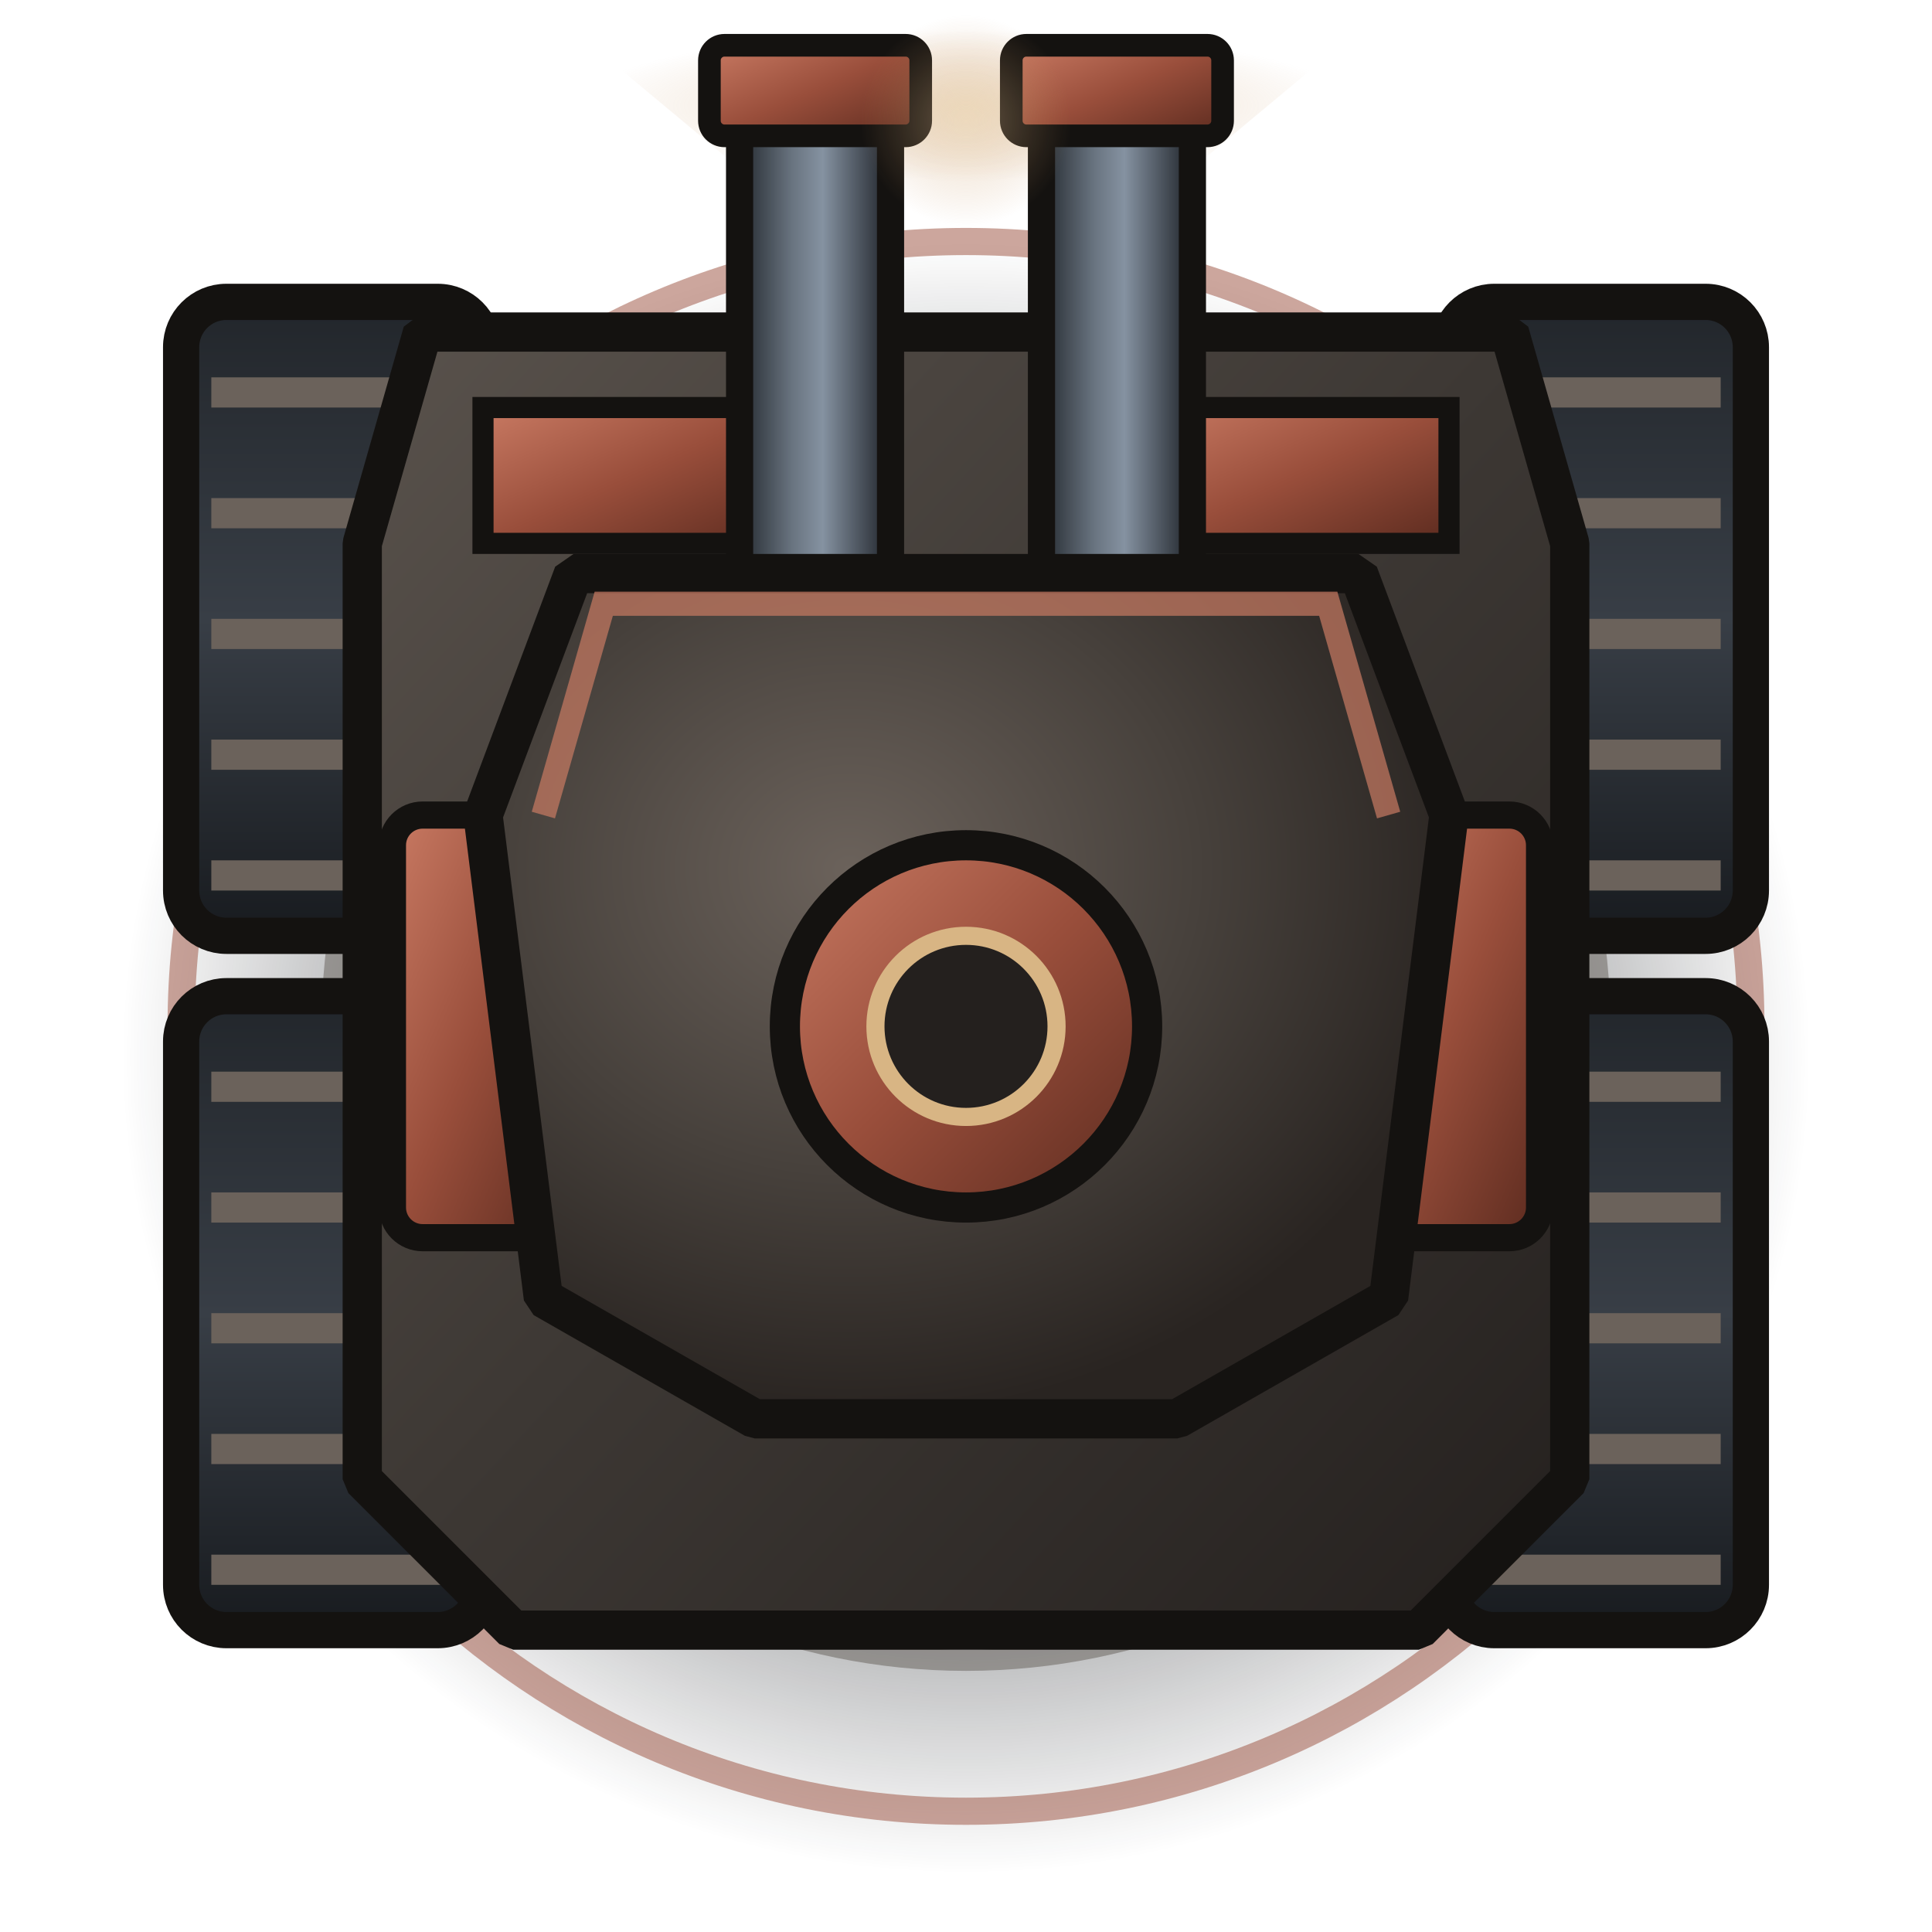
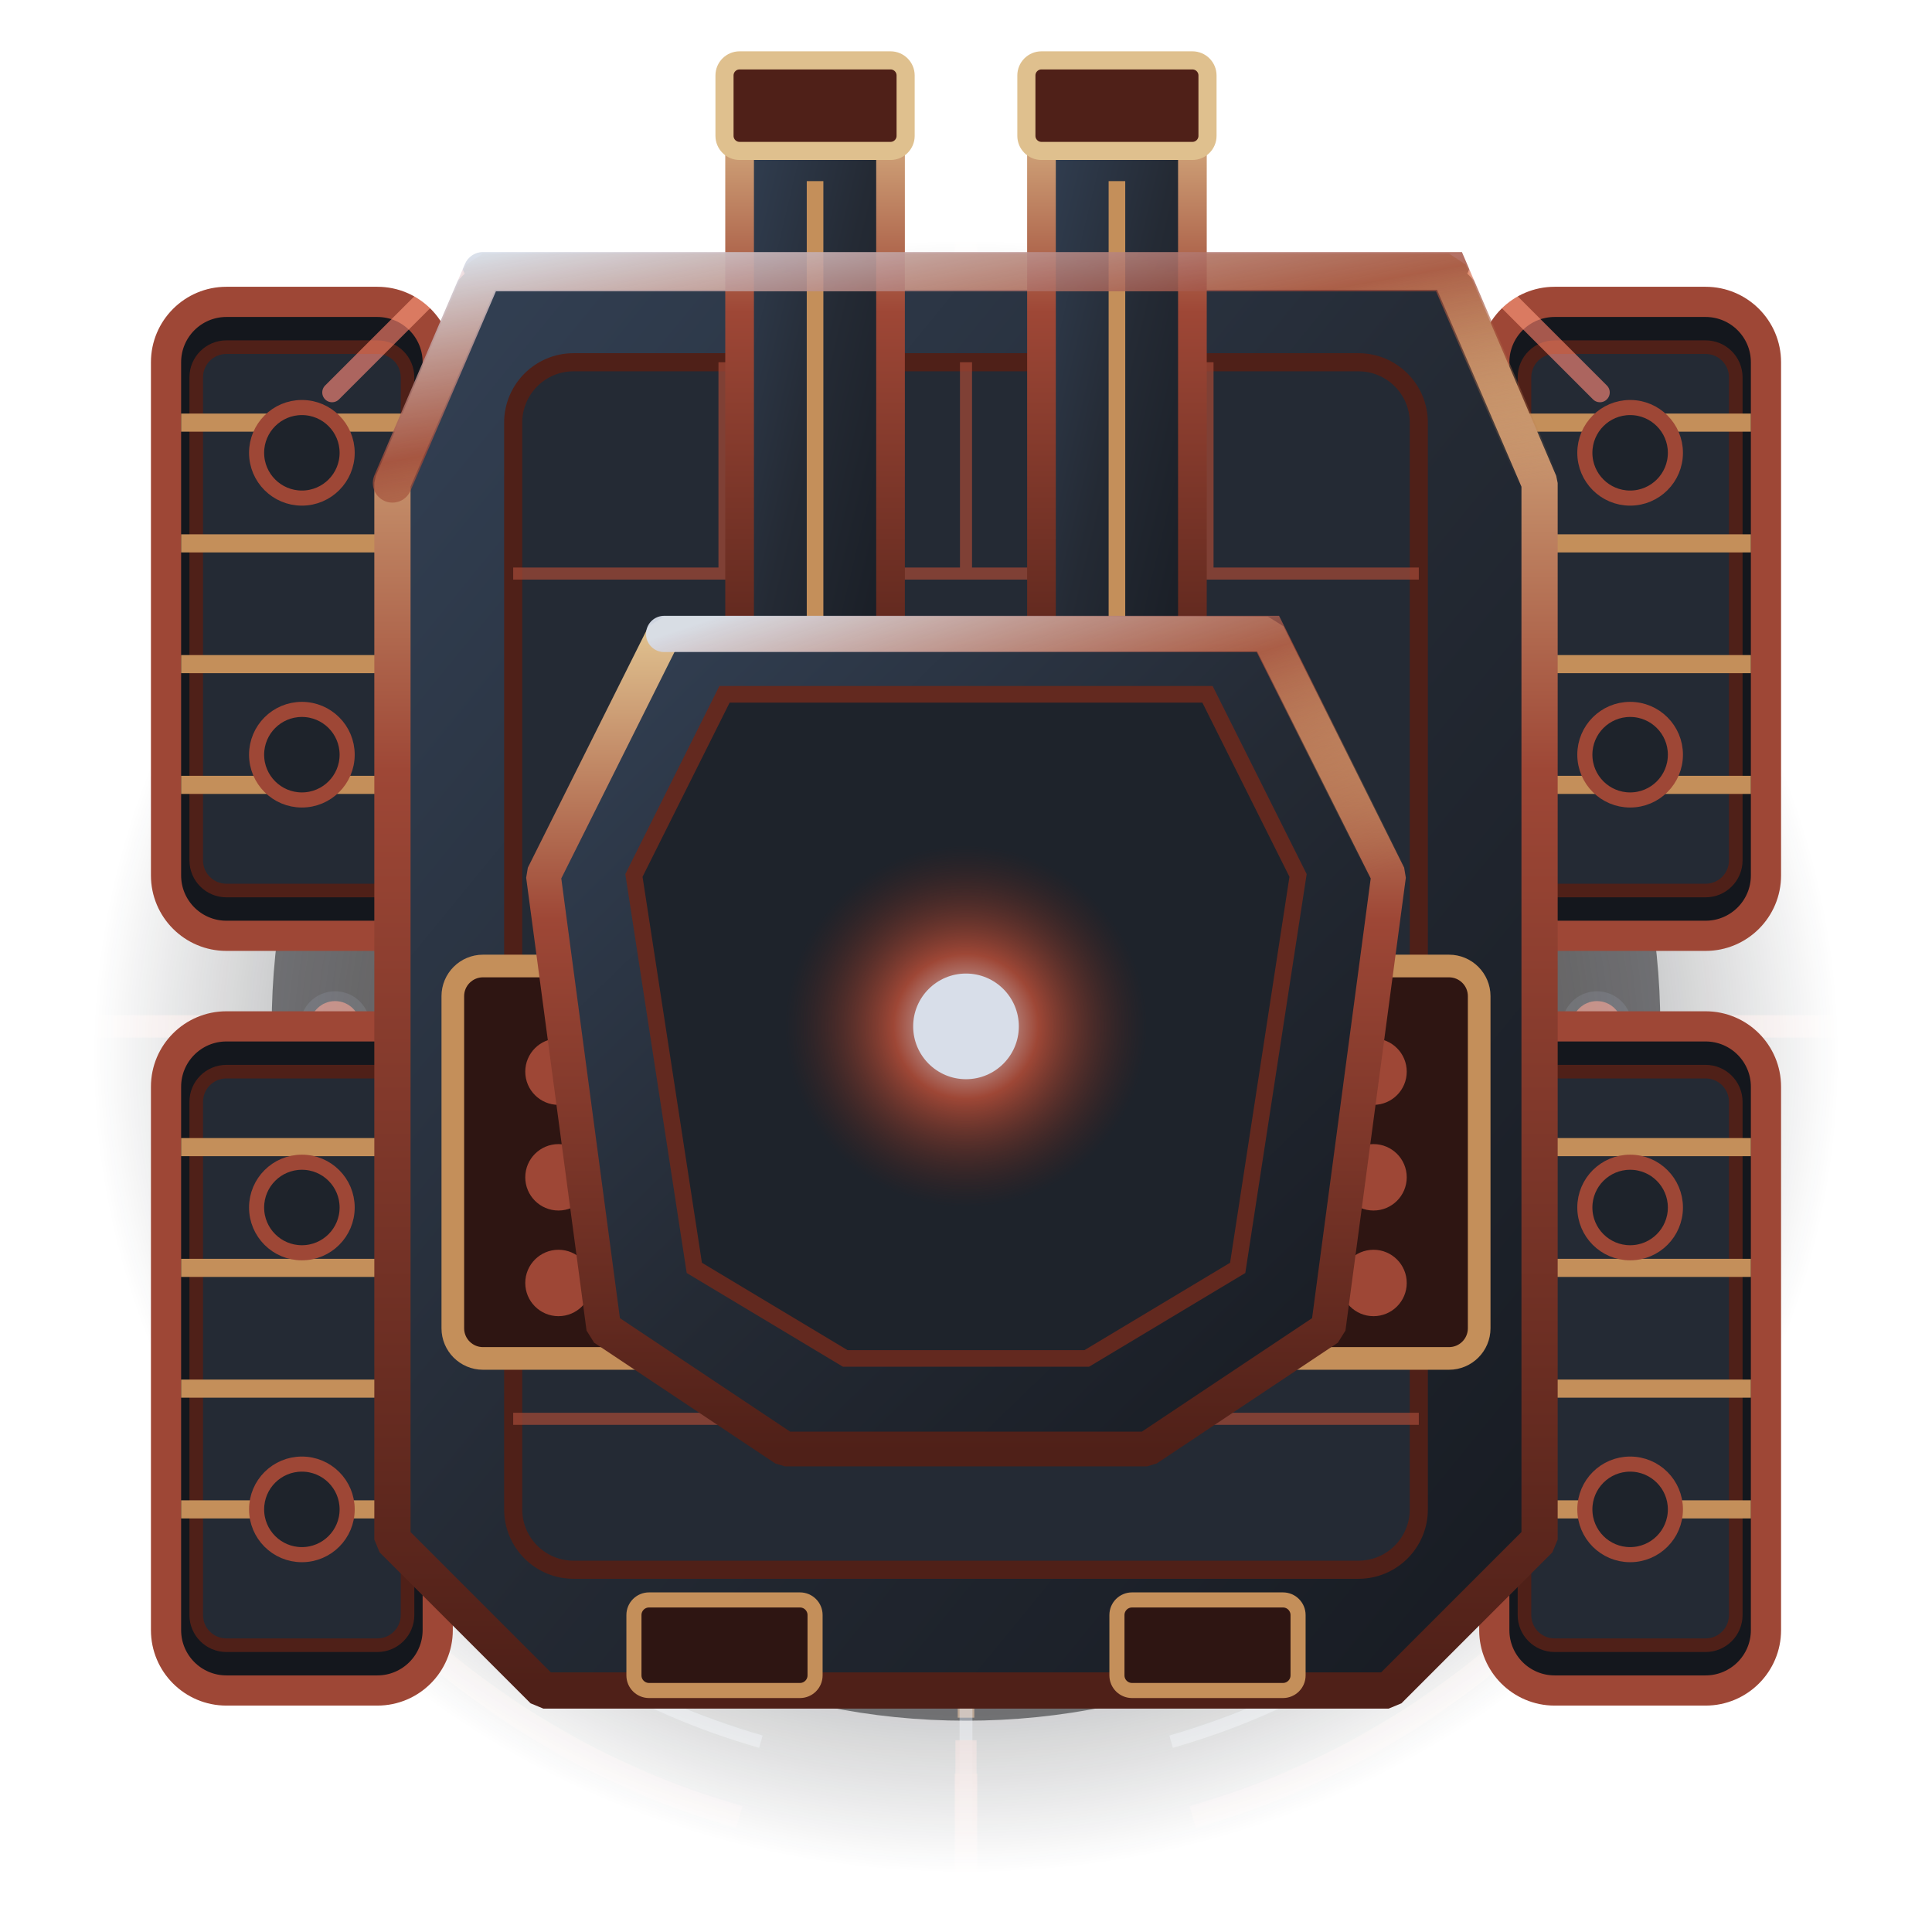
- <svg xmlns="http://www.w3.org/2000/svg" viewBox="0 0 128 128" width="128" height="128">
+ <svg xmlns="http://www.w3.org/2000/svg" viewBox="0 0 128 128" fill="none" data-rig-id="enemy-mammoth-rig" data-root-anchor="64,68" data-has-aura="true">
  <defs>
-     <radialGradient id="tb-shadow" cx="50%" cy="50%" r="50%">
-       <stop offset="0%" stop-color="#0b0d10" stop-opacity="0.72" />
-       <stop offset="68%" stop-color="#111419" stop-opacity="0.32" />
-       <stop offset="100%" stop-color="#111419" stop-opacity="0" />
+     <radialGradient id="mm-shadow-grad" cx="50%" cy="50%" r="50%">
+       <stop offset="0%" stop-color="#12151a" stop-opacity="0.78" />
+       <stop offset="65%" stop-color="#171b22" stop-opacity="0.38" />
+       <stop offset="100%" stop-color="#171b22" stop-opacity="0" />
    </radialGradient>
-     <linearGradient id="blued-hull" x1="0" y1="0" x2="1" y2="1">
-       <stop offset="0%" stop-color="#5c6878" />
-       <stop offset="45%" stop-color="#3f4854" />
-       <stop offset="100%" stop-color="#252b33" />
+     <radialGradient id="mm-aura-field" cx="50%" cy="50%" r="50%">
+       <stop offset="0%" stop-color="#9e4736" stop-opacity="0.32" />
+       <stop offset="58%" stop-color="#c48f5a" stop-opacity="0.14" />
+       <stop offset="100%" stop-color="#171b22" stop-opacity="0" />
+     </radialGradient>
+     <linearGradient id="mm-hull-obsidian" x1="0%" y1="0%" x2="100%" y2="100%">
+       <stop offset="0%" stop-color="#334155" />
+       <stop offset="50%" stop-color="#242a34" />
+       <stop offset="100%" stop-color="#171b22" />
    </linearGradient>
-     <radialGradient id="blued-turret" cx="38%" cy="35%" r="65%">
-       <stop offset="0%" stop-color="#6e7c8f" />
-       <stop offset="55%" stop-color="#444e5c" />
-       <stop offset="100%" stop-color="#262c35" />
-     </radialGradient>
-     <linearGradient id="tungsten-plate" x1="0" y1="0" x2="1" y2="1">
-       <stop offset="0%" stop-color="#738294" />
-       <stop offset="50%" stop-color="#4e5968" />
-       <stop offset="100%" stop-color="#2c333d" />
+     <linearGradient id="mm-crimson-edge" x1="0%" y1="0%" x2="0%" y2="100%">
+       <stop offset="0%" stop-color="#dfc08e" />
+       <stop offset="35%" stop-color="#9e4736" />
+       <stop offset="100%" stop-color="#4f2018" />
    </linearGradient>
-     <linearGradient id="enemy-cast-hull" x1="0" y1="0" x2="1" y2="1">
-       <stop offset="0%" stop-color="#59524c" />
-       <stop offset="48%" stop-color="#3d3834" />
-       <stop offset="100%" stop-color="#24201e" />
+     <linearGradient id="mm-rim-glow" x1="0%" y1="0%" x2="100%" y2="100%">
+       <stop offset="0%" stop-color="#d8dee9" stop-opacity="0.95" />
+       <stop offset="45%" stop-color="#9e4736" stop-opacity="0.8" />
+       <stop offset="100%" stop-color="#c48f5a" stop-opacity="0" />
    </linearGradient>
-     <radialGradient id="enemy-cast-turret" cx="38%" cy="35%" r="65%">
-       <stop offset="0%" stop-color="#6b625b" />
-       <stop offset="55%" stop-color="#47413c" />
-       <stop offset="100%" stop-color="#292421" />
-     </radialGradient>
-     <linearGradient id="steel-barrel" x1="0" y1="0" x2="1" y2="0">
-       <stop offset="0%" stop-color="#23282e" />
-       <stop offset="35%" stop-color="#697480" />
-       <stop offset="55%" stop-color="#8592a1" />
-       <stop offset="100%" stop-color="#1e2228" />
-     </linearGradient>
-     <linearGradient id="steel-tread" x1="0" y1="0" x2="0" y2="1">
-       <stop offset="0%" stop-color="#22262b" />
-       <stop offset="50%" stop-color="#383e46" />
-       <stop offset="100%" stop-color="#181b1f" />
-     </linearGradient>
-     <linearGradient id="brass-trim" x1="0" y1="0" x2="1" y2="1">
-       <stop offset="0%" stop-color="#d8b584" />
-       <stop offset="50%" stop-color="#b0804c" />
-       <stop offset="100%" stop-color="#634524" />
-     </linearGradient>
-     <linearGradient id="primer-trim" x1="0" y1="0" x2="1" y2="1">
-       <stop offset="0%" stop-color="#c97a63" />
-       <stop offset="50%" stop-color="#994e3b" />
-       <stop offset="100%" stop-color="#5c2b1f" />
-     </linearGradient>
-     <radialGradient id="warm-muzzle" cx="50%" cy="50%" r="50%">
-       <stop offset="0%" stop-color="#e3c598" stop-opacity="0.42" />
-       <stop offset="100%" stop-color="#c48f5a" stop-opacity="0" />
+     <radialGradient id="mm-core-glow" cx="50%" cy="50%" r="50%">
+       <stop offset="0%" stop-color="#d8dee9" />
+       <stop offset="40%" stop-color="#9e4736" />
+       <stop offset="100%" stop-color="#4f2018" stop-opacity="0" />
    </radialGradient>
  </defs>
-   <g id="part-shadow-cast" data-pivot="64,70" data-blend="multiply">
-     <ellipse cx="64" cy="70" rx="56" ry="54" fill="url(#tb-shadow)" />
+   <g id="part-shadow-cast" data-pivot="64,70" data-parent="root" data-z-index="1" data-blend="multiply" style="mix-blend-mode: multiply">
+     <ellipse cx="64" cy="70" rx="58" ry="54" fill="url(#mm-shadow-grad)" />
+     <ellipse cx="64" cy="68" rx="46" ry="46" fill="#12151a" fill-opacity="0.52" />
  </g>
-   <g id="part-aura-ring-outer" data-pivot="64,68" data-blend="normal">
-     <circle cx="64" cy="68" r="52" fill="none" stroke="#994e3b" stroke-width="1.8" opacity="0.5" />
+   <g id="part-aura-ring-outer" data-pivot="64,68" data-parent="root" data-z-index="4" data-blend="screen" data-motion="spin-cw" style="mix-blend-mode: screen">
+     <circle cx="64" cy="68" r="58" fill="url(#mm-aura-field)" />
+     <path fill="none" stroke="#9e4736" stroke-width="1.5" stroke-opacity="0.72" d="M116.39,83.02 A54.5,54.5 0 0,1 79.02,120.39 M48.98,120.39 A54.5,54.5 0 0,1 11.61,83.02 M11.61,52.98 A54.5,54.5 0 0,1 48.98,15.61 M79.02,15.61 A54.5,54.5 0 0,1 116.39,52.98 M64,9.5 L64,18.5 M64,117.5 L64,126.5 M5.5,68 L14.5,68 M113.5,68 L122.5,68" stroke-linejoin="bevel" />
+     <path fill="none" stroke="#8695ab" stroke-width="0.85" stroke-opacity="0.58" d="M111.39,81.59 A49.3,49.3 0 0,1 77.59,115.39 M50.41,115.39 A49.3,49.3 0 0,1 16.61,81.59 M16.61,54.41 A49.3,49.3 0 0,1 50.41,20.61 M77.59,20.61 A49.3,49.3 0 0,1 111.39,54.41 M64,14.7 L64,23.7 M64,112.3 L64,121.3 M10.7,68 L19.7,68 M108.3,68 L117.3,68" stroke-linejoin="bevel" />
+     <line x1="111.3" y1="68" x2="120.5" y2="68" stroke="#9e4736" stroke-width="1.4" stroke-opacity="0.8" />
+     <line x1="97.4" y1="101.4" x2="104" y2="108" stroke="#c48f5a" stroke-width="1.4" stroke-opacity="0.8" />
+     <line x1="64" y1="115.3" x2="64" y2="124.5" stroke="#9e4736" stroke-width="1.4" stroke-opacity="0.8" />
+     <line x1="30.6" y1="101.4" x2="24" y2="108" stroke="#c48f5a" stroke-width="1.4" stroke-opacity="0.8" />
+     <line x1="16.7" y1="68" x2="7.5" y2="68" stroke="#9e4736" stroke-width="1.4" stroke-opacity="0.8" />
+     <line x1="30.6" y1="34.6" x2="24" y2="28" stroke="#c48f5a" stroke-width="1.4" stroke-opacity="0.8" />
+     <line x1="64" y1="20.7" x2="64" y2="11.5" stroke="#9e4736" stroke-width="1.4" stroke-opacity="0.8" />
+     <line x1="97.4" y1="34.6" x2="104" y2="28" stroke="#c48f5a" stroke-width="1.4" stroke-opacity="0.8" />
+     <rect x="100.3" y="104.3" width="4.4" height="4.4" fill="#c48f5a" stroke="#12151a" stroke-width="0.7" />
+     <rect x="23.3" y="104.3" width="4.4" height="4.4" fill="#c48f5a" stroke="#12151a" stroke-width="0.7" />
+     <rect x="23.3" y="27.3" width="4.4" height="4.4" fill="#c48f5a" stroke="#12151a" stroke-width="0.7" />
+     <rect x="100.3" y="27.3" width="4.4" height="4.4" fill="#c48f5a" stroke="#12151a" stroke-width="0.7" />
  </g>
-   <g id="part-aura-ring-inner" data-pivot="64,68" data-blend="normal">
-     <circle cx="64" cy="68" r="42" fill="none" stroke="#59524c" stroke-width="1.4" opacity="0.45" />
+   <g id="part-aura-ring-inner" data-pivot="64,68" data-parent="root" data-z-index="5" data-blend="screen" data-motion="spin-ccw" style="mix-blend-mode: screen">
+     <path fill="none" stroke="#c48f5a" stroke-width="1.1" stroke-opacity="0.68" d="M104.18,79.52 A41.8,41.8 0 0,1 75.52,108.18 M52.48,108.18 A41.8,41.8 0 0,1 23.82,79.52 M23.82,56.48 A41.8,41.8 0 0,1 52.48,27.82 M75.52,27.82 A41.8,41.8 0 0,1 104.18,56.48 M64,22.2 L64,31.2 M64,104.8 L64,113.8 M18.2,68 L27.2,68 M100.8,68 L109.8,68" stroke-linejoin="bevel" />
+     <circle cx="105.8" cy="68" r="2.0" fill="#9e4736" stroke="#12151a" stroke-width="0.65" />
+     <circle cx="84.9" cy="104.2" r="2.0" fill="#9e4736" stroke="#12151a" stroke-width="0.65" />
+     <circle cx="43.1" cy="104.2" r="2.0" fill="#9e4736" stroke="#12151a" stroke-width="0.65" />
+     <circle cx="22.2" cy="68" r="2.0" fill="#9e4736" stroke="#12151a" stroke-width="0.65" />
+     <circle cx="43.1" cy="31.8" r="2.0" fill="#9e4736" stroke="#12151a" stroke-width="0.65" />
+     <circle cx="84.9" cy="31.8" r="2.0" fill="#9e4736" stroke="#12151a" stroke-width="0.65" />
  </g>
-   <g id="part-light-cone-main" data-pivot="64,46" data-blend="screen">
-     <polygon points="50,12 38,2 90,2 78,12" fill="url(#warm-muzzle)" />
+   <g id="part-light-cone-main" data-pivot="64,48" data-parent="part-turret-body" data-z-index="8" data-blend="screen" style="mix-blend-mode: screen">
+     <polygon points="64,48 34,4 94,4" fill="url(#mm-aura-field)" opacity="0.65" />
+     <line x1="54" y1="46" x2="46" y2="4" stroke="#9e4736" stroke-width="0.8" />
+     <line x1="74" y1="46" x2="82" y2="4" stroke="#9e4736" stroke-width="0.8" />
  </g>
-   <g id="part-track-front-L" data-pivot="22,42" data-blend="normal">
-     <rect x="12" y="20" width="20" height="42" rx="3" fill="url(#steel-tread)" stroke="#141210" stroke-width="2.4" />
-     <path d="M14,26 H30 M14,34 H30 M14,42 H30 M14,50 H30 M14,58 H30" stroke="#6b625b" stroke-width="2" />
+   <g id="part-track-front-L" data-pivot="20,42" data-parent="part-hull-chassis" data-z-index="14" data-blend="normal" data-motion="scroll-uv-left">
+     <rect x="11" y="20" width="18" height="42" rx="4" fill="#14171d" stroke="#9e4736" stroke-width="2.0" />
+     <rect x="13" y="23" width="14" height="36" rx="2" fill="#242a34" stroke="#4f2018" stroke-width="0.9" />
+     <path d="M12 28 H28 M12 36 H28 M12 44 H28 M12 52 H28" stroke="#c48f5a" stroke-width="1.2" />
+     <circle cx="20" cy="30" r="3" fill="#1e232b" stroke="#9e4736" stroke-width="1.0" />
+     <circle cx="20" cy="50" r="3" fill="#1e232b" stroke="#9e4736" stroke-width="1.0" />
  </g>
-   <g id="part-track-front-R" data-pivot="106,42" data-blend="normal">
-     <rect x="96" y="20" width="20" height="42" rx="3" fill="url(#steel-tread)" stroke="#141210" stroke-width="2.4" />
-     <path d="M98,26 H114 M98,34 H114 M98,42 H114 M98,50 H114 M98,58 H114" stroke="#6b625b" stroke-width="2" />
+   <g id="part-track-front-R" data-pivot="108,42" data-parent="part-hull-chassis" data-z-index="14" data-blend="normal" data-motion="scroll-uv-right">
+     <rect x="99" y="20" width="18" height="42" rx="4" fill="#14171d" stroke="#9e4736" stroke-width="2.0" />
+     <rect x="101" y="23" width="14" height="36" rx="2" fill="#242a34" stroke="#4f2018" stroke-width="0.9" />
+     <path d="M100 28 H116 M100 36 H116 M100 44 H116 M100 52 H116" stroke="#c48f5a" stroke-width="1.2" />
+     <circle cx="108" cy="30" r="3" fill="#1e232b" stroke="#9e4736" stroke-width="1.0" />
+     <circle cx="108" cy="50" r="3" fill="#1e232b" stroke="#9e4736" stroke-width="1.0" />
  </g>
-   <g id="part-track-rear-L" data-pivot="22,86" data-blend="normal">
-     <rect x="12" y="66" width="20" height="42" rx="3" fill="url(#steel-tread)" stroke="#141210" stroke-width="2.4" />
-     <path d="M14,72 H30 M14,80 H30 M14,88 H30 M14,96 H30 M14,104 H30" stroke="#6b625b" stroke-width="2" />
+   <g id="part-track-rear-L" data-pivot="20,90" data-parent="part-hull-chassis" data-z-index="15" data-blend="normal" data-motion="scroll-uv-left">
+     <rect x="11" y="68" width="18" height="44" rx="4" fill="#14171d" stroke="#9e4736" stroke-width="2.0" />
+     <rect x="13" y="71" width="14" height="38" rx="2" fill="#242a34" stroke="#4f2018" stroke-width="0.9" />
+     <path d="M12 76 H28 M12 84 H28 M12 92 H28 M12 100 H28" stroke="#c48f5a" stroke-width="1.2" />
+     <circle cx="20" cy="80" r="3" fill="#1e232b" stroke="#9e4736" stroke-width="1.0" />
+     <circle cx="20" cy="100" r="3" fill="#1e232b" stroke="#9e4736" stroke-width="1.0" />
  </g>
-   <g id="part-track-rear-R" data-pivot="106,86" data-blend="normal">
-     <rect x="96" y="66" width="20" height="42" rx="3" fill="url(#steel-tread)" stroke="#141210" stroke-width="2.4" />
-     <path d="M98,72 H114 M98,80 H114 M98,88 H114 M98,96 H114 M98,104 H114" stroke="#6b625b" stroke-width="2" />
+   <g id="part-track-rear-R" data-pivot="108,90" data-parent="part-hull-chassis" data-z-index="15" data-blend="normal" data-motion="scroll-uv-right">
+     <rect x="99" y="68" width="18" height="44" rx="4" fill="#14171d" stroke="#9e4736" stroke-width="2.0" />
+     <rect x="101" y="71" width="14" height="38" rx="2" fill="#242a34" stroke="#4f2018" stroke-width="0.9" />
+     <path d="M100 76 H116 M100 84 H116 M100 92 H116 M100 100 H116" stroke="#c48f5a" stroke-width="1.2" />
+     <circle cx="108" cy="80" r="3" fill="#1e232b" stroke="#9e4736" stroke-width="1.0" />
+     <circle cx="108" cy="100" r="3" fill="#1e232b" stroke="#9e4736" stroke-width="1.0" />
  </g>
-   <g id="part-hull-chassis" data-pivot="64,68" data-blend="normal">
-     <polygon points="28,22 100,22 104,36 104,98 94,108 34,108 24,98 24,36" fill="url(#enemy-cast-hull)" stroke="#141210" stroke-width="2.6" stroke-linejoin="bevel" />
-     <rect x="32" y="27" width="20" height="9" fill="url(#primer-trim)" stroke="#141210" stroke-width="1.4" />
-     <rect x="76" y="27" width="20" height="9" fill="url(#primer-trim)" stroke="#141210" stroke-width="1.4" />
+   <g id="part-hull-chassis" data-pivot="64,68" data-parent="root" data-z-index="25" data-blend="normal">
+     <polygon points="32,18 96,18 102,32 102,102 92,112 36,112 26,102 26,32" fill="url(#mm-hull-obsidian)" stroke="url(#mm-crimson-edge)" stroke-width="2.4" stroke-linejoin="bevel" />
+     <rect x="34" y="24" width="60" height="80" rx="4" fill="#242a34" stroke="#4f2018" stroke-width="1.2" />
+     <path d="M34 38 H94 M34 94 H94 M48 24 V38 M64 24 V38 M80 24 V38" stroke="#9e4736" stroke-width="0.8" stroke-opacity="0.75" />
+     <rect x="42" y="106" width="12" height="6" rx="1" fill="#2e1512" stroke="#c48f5a" stroke-width="1.0" />
+     <rect x="74" y="106" width="12" height="6" rx="1" fill="#2e1512" stroke="#c48f5a" stroke-width="1.0" />
+     <circle cx="52" cy="58" r="1.5" fill="#c48f5a" stroke="#12151a" stroke-width="0.6" />
+     <circle cx="76" cy="58" r="1.5" fill="#c48f5a" stroke="#12151a" stroke-width="0.6" />
+     <circle cx="52" cy="78" r="1.5" fill="#c48f5a" stroke="#12151a" stroke-width="0.6" />
+     <circle cx="76" cy="78" r="1.5" fill="#c48f5a" stroke="#12151a" stroke-width="0.6" />
  </g>
-   <g id="part-missile-pod-L" data-pivot="34,68" data-blend="normal">
-     <rect x="26" y="54" width="12" height="28" rx="2" fill="url(#primer-trim)" stroke="#141210" stroke-width="1.8" />
+   <g id="part-missile-pod-L" data-pivot="38,78" data-parent="part-hull-chassis" data-z-index="30" data-blend="normal" data-motion="slide-open-left">
+     <circle cx="38" cy="78" r="4" fill="#1e232b" stroke="#c48f5a" stroke-width="1.2" />
+     <rect x="30" y="64" width="14" height="26" rx="2" fill="#2e1512" stroke="#c48f5a" stroke-width="1.5" />
+     <circle cx="37" cy="71" r="2.2" fill="#9e4736" />
+     <circle cx="37" cy="78" r="2.2" fill="#9e4736" />
+     <circle cx="37" cy="85" r="2.2" fill="#9e4736" />
  </g>
-   <g id="part-missile-pod-R" data-pivot="94,68" data-blend="normal">
-     <rect x="90" y="54" width="12" height="28" rx="2" fill="url(#primer-trim)" stroke="#141210" stroke-width="1.8" />
+   <g id="part-missile-pod-R" data-pivot="90,78" data-parent="part-hull-chassis" data-z-index="30" data-blend="normal" data-motion="slide-open-right">
+     <circle cx="90" cy="78" r="4" fill="#1e232b" stroke="#c48f5a" stroke-width="1.2" />
+     <rect x="84" y="64" width="14" height="26" rx="2" fill="#2e1512" stroke="#c48f5a" stroke-width="1.5" />
+     <circle cx="91" cy="71" r="2.2" fill="#9e4736" />
+     <circle cx="91" cy="78" r="2.2" fill="#9e4736" />
+     <circle cx="91" cy="85" r="2.2" fill="#9e4736" />
  </g>
-   <g id="part-barrel-heavy-L" data-pivot="54,48" data-blend="normal">
-     <rect x="49" y="4" width="10" height="42" fill="url(#steel-barrel)" stroke="#141210" stroke-width="1.8" />
-     <rect x="47" y="3" width="14" height="6" rx="1" fill="url(#primer-trim)" stroke="#141210" stroke-width="1.5" />
+   <g id="part-barrel-heavy-L" data-pivot="54,48" data-parent="part-turret-body" data-z-index="35" data-blend="normal" data-motion="recoil-y-alt-L">
+     <circle cx="54" cy="48" r="6.5" fill="#1e232b" stroke="#9e4736" stroke-width="1.5" />
+     <rect x="49" y="6" width="10" height="42" rx="2" fill="url(#mm-hull-obsidian)" stroke="url(#mm-crimson-edge)" stroke-width="1.9" />
+     <rect x="48" y="4" width="12" height="6" rx="1" fill="#4f2018" stroke="#dfc08e" stroke-width="1.2" />
+     <line x1="54" y1="12" x2="54" y2="42" stroke="#c48f5a" stroke-width="1.1" />
  </g>
-   <g id="part-barrel-heavy-R" data-pivot="74,48" data-blend="normal">
-     <rect x="69" y="4" width="10" height="42" fill="url(#steel-barrel)" stroke="#141210" stroke-width="1.8" />
-     <rect x="67" y="3" width="14" height="6" rx="1" fill="url(#primer-trim)" stroke="#141210" stroke-width="1.5" />
+   <g id="part-barrel-heavy-R" data-pivot="74,48" data-parent="part-turret-body" data-z-index="35" data-blend="normal" data-motion="recoil-y-alt-R">
+     <circle cx="74" cy="48" r="6.5" fill="#1e232b" stroke="#9e4736" stroke-width="1.5" />
+     <rect x="69" y="6" width="10" height="42" rx="2" fill="url(#mm-hull-obsidian)" stroke="url(#mm-crimson-edge)" stroke-width="1.9" />
+     <rect x="68" y="4" width="12" height="6" rx="1" fill="#4f2018" stroke="#dfc08e" stroke-width="1.2" />
+     <line x1="74" y1="12" x2="74" y2="42" stroke="#c48f5a" stroke-width="1.1" />
  </g>
-   <g id="part-turret-body" data-pivot="64,68" data-blend="normal">
-     <polygon points="38,38 90,38 96,54 92,86 78,94 50,94 36,86 32,54" fill="url(#enemy-cast-turret)" stroke="#141210" stroke-width="2.6" stroke-linejoin="bevel" />
-     <circle cx="64" cy="68" r="12" fill="url(#primer-trim)" stroke="#141210" stroke-width="2" />
-     <circle cx="64" cy="68" r="6" fill="#24201e" stroke="#d8b584" stroke-width="1.2" />
+   <g id="part-turret-body" data-pivot="64,66" data-parent="part-hull-chassis" data-z-index="40" data-blend="normal" data-motion="aim-rotate-360">
+     <polygon points="44,42 84,42 92,58 88,88 76,96 52,96 40,88 36,58" fill="url(#mm-hull-obsidian)" stroke="url(#mm-crimson-edge)" stroke-width="2.3" stroke-linejoin="bevel" />
+     <polygon points="48,46 80,46 86,58 82,84 72,90 56,90 46,84 42,58" fill="#1e232b" stroke="#63291f" stroke-width="1.1" />
+     <circle cx="64" cy="68" r="12" fill="url(#mm-core-glow)" />
+     <circle cx="64" cy="68" r="3.5" fill="#d8dee9" />
  </g>
-   <g id="part-light-rim-body" data-pivot="64,68" data-blend="plus-lighter">
-     <polyline points="36,54 40,40 88,40 92,54" fill="none" stroke="#c97a63" stroke-width="1.6" opacity="0.7" />
+   <g id="part-light-rim-body" data-pivot="64,68" data-parent="part-hull-chassis" data-z-index="45" data-blend="plus-lighter" style="mix-blend-mode: plus-lighter">
+     <path d="M32 18 H96 L102 32 M26 32 L32 18" stroke="url(#mm-rim-glow)" stroke-width="2.6" stroke-linecap="round" />
+     <path d="M44 42 H84 L92 58" stroke="url(#mm-rim-glow)" stroke-width="2.4" stroke-linecap="round" />
  </g>
-   <g id="part-aura-corona-top" data-pivot="64,68" data-blend="screen">
-     <circle cx="64" cy="8" r="7" fill="url(#warm-muzzle)" />
+   <g id="part-aura-corona-top" data-pivot="64,68" data-parent="root" data-z-index="65" data-blend="screen" data-motion="pulse-breathe" style="mix-blend-mode: screen">
+     <path d="M22 26 L30 18 L26 10 M106 26 L98 18 L102 10" stroke="#9e4736" stroke-width="1.3" stroke-linecap="round" />
+     <circle cx="26" cy="10" r="2.2" fill="#dfc08e" />
+     <circle cx="102" cy="10" r="2.2" fill="#dfc08e" />
+     <circle cx="64" cy="6" r="2.4" fill="#d8dee9" />
  </g>
</svg>
